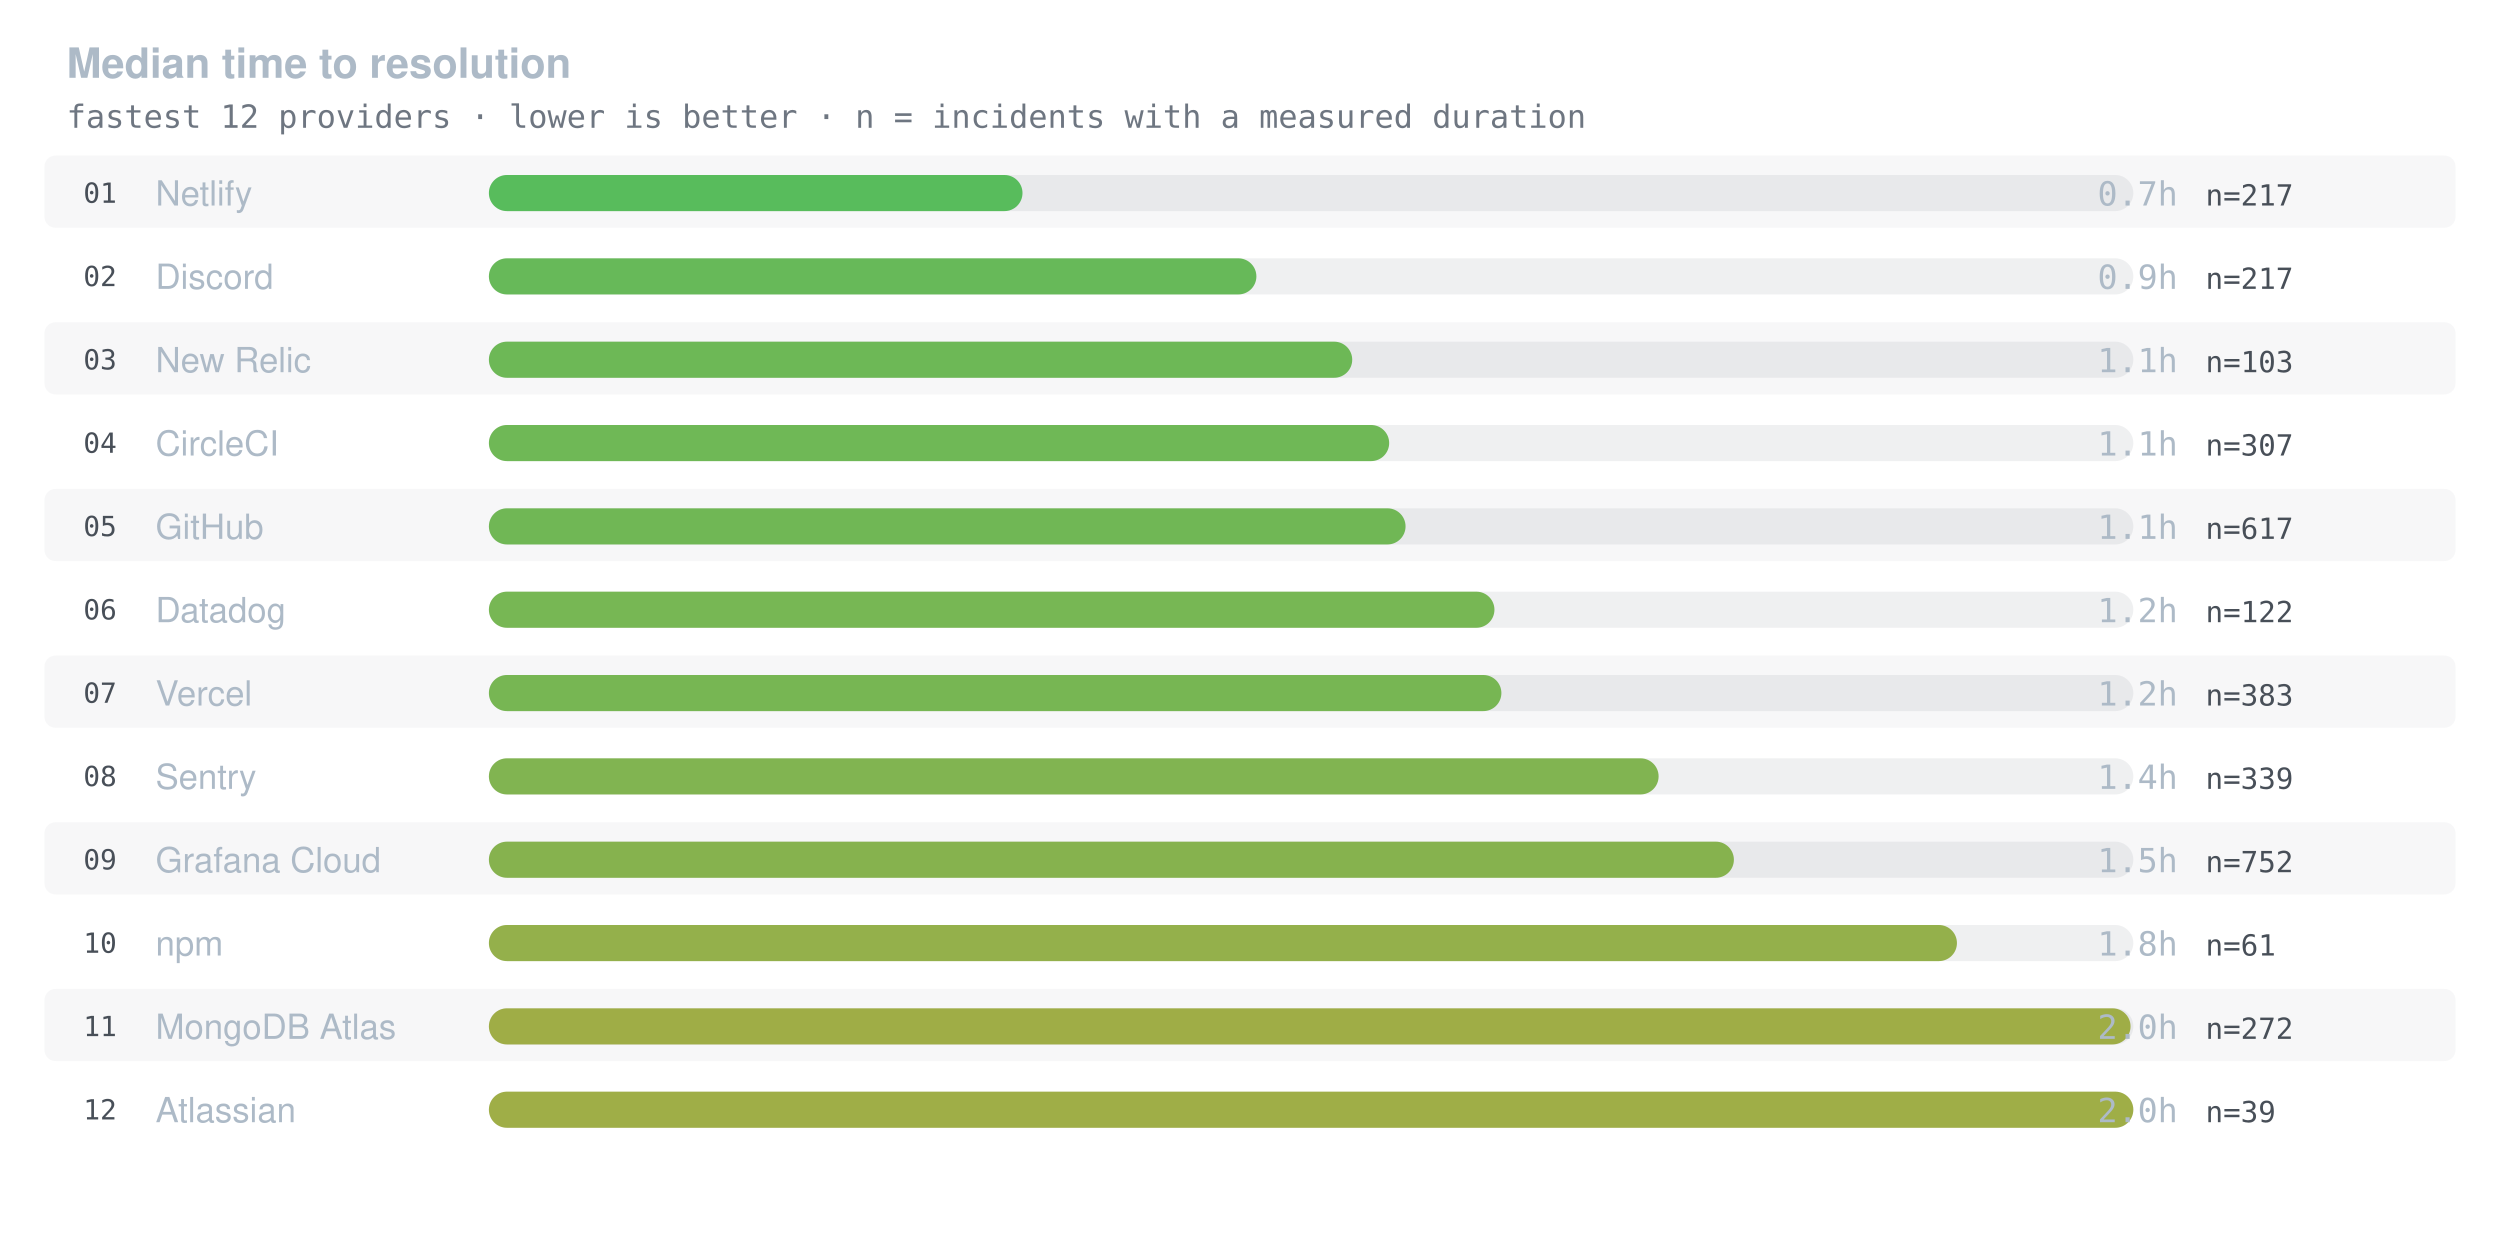
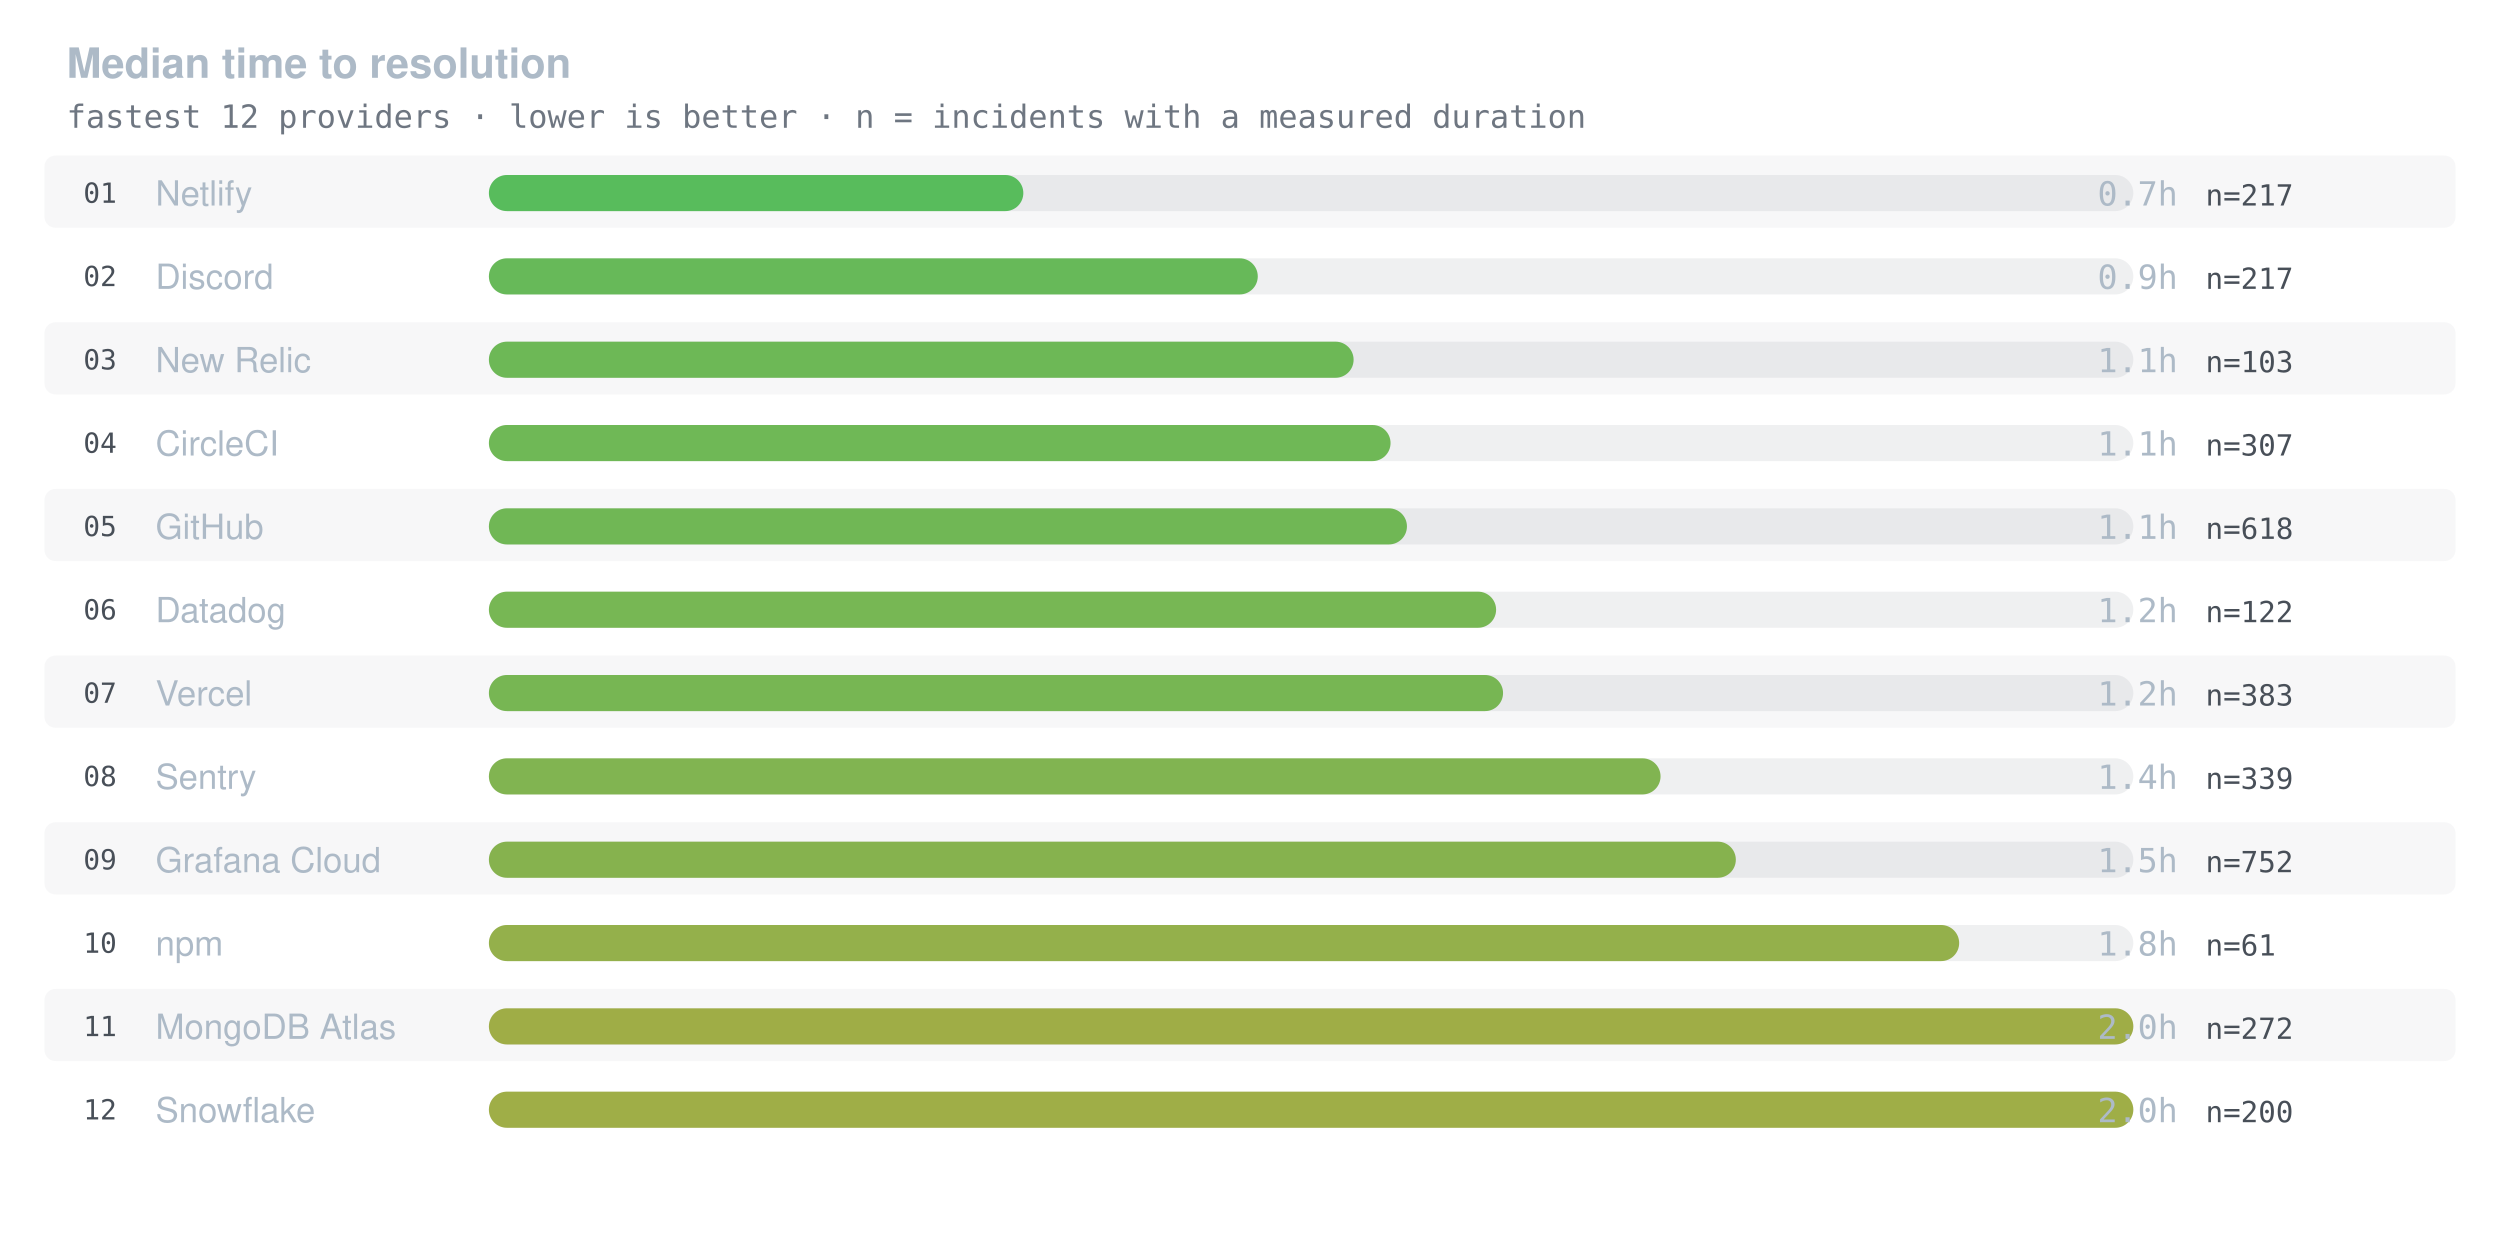
<svg xmlns="http://www.w3.org/2000/svg" viewBox="0 0 900 444" width="900" height="444" role="img">
  <text x="24" y="28" fill="#adbac7" font-size="15" font-family="-apple-system,BlinkMacSystemFont,Segoe UI,Helvetica,Arial,sans-serif" font-weight="600">Median time to resolution</text>
  <text x="24" y="46" fill="#6e7681" font-size="11.5" font-family="ui-monospace,SFMono-Regular,Menlo,Consolas,monospace">fastest 12 providers · lower is better · n = incidents with a measured duration</text>
  <rect x="16" y="56" width="868" height="26" rx="4" fill="#6e7681" opacity="0.055" />
  <text x="30" y="73" fill="#484f58" font-size="10" font-family="ui-monospace,SFMono-Regular,Menlo,Consolas,monospace">01</text>
  <text x="56" y="74" fill="#adbac7" font-size="12.5" font-family="-apple-system,BlinkMacSystemFont,Segoe UI,Helvetica,Arial,sans-serif">Netlify</text>
  <rect x="176" y="63" width="592" height="13" rx="6.5" fill="#6e7681" opacity="0.11" />
-   <rect x="176" y="63" width="192.1" height="13" rx="6.5" fill="#48b74d" opacity="0.9" />
+   <rect x="176" y="63" width="192.4" height="13" rx="6.5" fill="#48b74d" opacity="0.9" />
  <text x="784" y="74" fill="#adbac7" font-size="12" font-family="ui-monospace,SFMono-Regular,Menlo,Consolas,monospace" text-anchor="end">0.7h</text>
  <text x="794" y="74" fill="#484f58" font-size="10.5" font-family="ui-monospace,SFMono-Regular,Menlo,Consolas,monospace">n=217</text>
  <text x="30" y="103" fill="#484f58" font-size="10" font-family="ui-monospace,SFMono-Regular,Menlo,Consolas,monospace">02</text>
  <text x="56" y="104" fill="#adbac7" font-size="12.5" font-family="-apple-system,BlinkMacSystemFont,Segoe UI,Helvetica,Arial,sans-serif">Discord</text>
  <rect x="176" y="93" width="592" height="13" rx="6.5" fill="#6e7681" opacity="0.11" />
-   <rect x="176" y="93" width="276.3" height="13" rx="6.5" fill="#59b348" opacity="0.9" />
+   <rect x="176" y="93" width="276.8" height="13" rx="6.5" fill="#59b348" opacity="0.9" />
  <text x="784" y="104" fill="#adbac7" font-size="12" font-family="ui-monospace,SFMono-Regular,Menlo,Consolas,monospace" text-anchor="end">0.9h</text>
  <text x="794" y="104" fill="#484f58" font-size="10.5" font-family="ui-monospace,SFMono-Regular,Menlo,Consolas,monospace">n=217</text>
  <rect x="16" y="116" width="868" height="26" rx="4" fill="#6e7681" opacity="0.055" />
  <text x="30" y="133" fill="#484f58" font-size="10" font-family="ui-monospace,SFMono-Regular,Menlo,Consolas,monospace">03</text>
  <text x="56" y="134" fill="#adbac7" font-size="12.5" font-family="-apple-system,BlinkMacSystemFont,Segoe UI,Helvetica,Arial,sans-serif">New Relic</text>
  <rect x="176" y="123" width="592" height="13" rx="6.5" fill="#6e7681" opacity="0.11" />
-   <rect x="176" y="123" width="310.8" height="13" rx="6.5" fill="#5fb246" opacity="0.9" />
+   <rect x="176" y="123" width="311.3" height="13" rx="6.5" fill="#5fb246" opacity="0.9" />
  <text x="784" y="134" fill="#adbac7" font-size="12" font-family="ui-monospace,SFMono-Regular,Menlo,Consolas,monospace" text-anchor="end">1.1h</text>
  <text x="794" y="134" fill="#484f58" font-size="10.5" font-family="ui-monospace,SFMono-Regular,Menlo,Consolas,monospace">n=103</text>
  <text x="30" y="163" fill="#484f58" font-size="10" font-family="ui-monospace,SFMono-Regular,Menlo,Consolas,monospace">04</text>
  <text x="56" y="164" fill="#adbac7" font-size="12.5" font-family="-apple-system,BlinkMacSystemFont,Segoe UI,Helvetica,Arial,sans-serif">CircleCI</text>
  <rect x="176" y="153" width="592" height="13" rx="6.5" fill="#6e7681" opacity="0.11" />
-   <rect x="176" y="153" width="324.1" height="13" rx="6.5" fill="#62b145" opacity="0.9" />
+   <rect x="176" y="153" width="324.6" height="13" rx="6.5" fill="#62b145" opacity="0.9" />
  <text x="784" y="164" fill="#adbac7" font-size="12" font-family="ui-monospace,SFMono-Regular,Menlo,Consolas,monospace" text-anchor="end">1.1h</text>
  <text x="794" y="164" fill="#484f58" font-size="10.5" font-family="ui-monospace,SFMono-Regular,Menlo,Consolas,monospace">n=307</text>
  <rect x="16" y="176" width="868" height="26" rx="4" fill="#6e7681" opacity="0.055" />
  <text x="30" y="193" fill="#484f58" font-size="10" font-family="ui-monospace,SFMono-Regular,Menlo,Consolas,monospace">05</text>
  <text x="56" y="194" fill="#adbac7" font-size="12.5" font-family="-apple-system,BlinkMacSystemFont,Segoe UI,Helvetica,Arial,sans-serif">GitHub</text>
  <rect x="176" y="183" width="592" height="13" rx="6.5" fill="#6e7681" opacity="0.11" />
-   <rect x="176" y="183" width="330.0" height="13" rx="6.5" fill="#63b145" opacity="0.9" />
+   <rect x="176" y="183" width="330.5" height="13" rx="6.5" fill="#63b145" opacity="0.9" />
  <text x="784" y="194" fill="#adbac7" font-size="12" font-family="ui-monospace,SFMono-Regular,Menlo,Consolas,monospace" text-anchor="end">1.1h</text>
-   <text x="794" y="194" fill="#484f58" font-size="10.5" font-family="ui-monospace,SFMono-Regular,Menlo,Consolas,monospace">n=617</text>
+   <text x="794" y="194" fill="#484f58" font-size="10.5" font-family="ui-monospace,SFMono-Regular,Menlo,Consolas,monospace">n=618</text>
  <text x="30" y="223" fill="#484f58" font-size="10" font-family="ui-monospace,SFMono-Regular,Menlo,Consolas,monospace">06</text>
  <text x="56" y="224" fill="#adbac7" font-size="12.5" font-family="-apple-system,BlinkMacSystemFont,Segoe UI,Helvetica,Arial,sans-serif">Datadog</text>
  <rect x="176" y="213" width="592" height="13" rx="6.5" fill="#6e7681" opacity="0.11" />
-   <rect x="176" y="213" width="362.0" height="13" rx="6.5" fill="#6ab043" opacity="0.9" />
+   <rect x="176" y="213" width="362.6" height="13" rx="6.5" fill="#6ab043" opacity="0.9" />
  <text x="784" y="224" fill="#adbac7" font-size="12" font-family="ui-monospace,SFMono-Regular,Menlo,Consolas,monospace" text-anchor="end">1.2h</text>
  <text x="794" y="224" fill="#484f58" font-size="10.5" font-family="ui-monospace,SFMono-Regular,Menlo,Consolas,monospace">n=122</text>
  <rect x="16" y="236" width="868" height="26" rx="4" fill="#6e7681" opacity="0.055" />
  <text x="30" y="253" fill="#484f58" font-size="10" font-family="ui-monospace,SFMono-Regular,Menlo,Consolas,monospace">07</text>
  <text x="56" y="254" fill="#adbac7" font-size="12.5" font-family="-apple-system,BlinkMacSystemFont,Segoe UI,Helvetica,Arial,sans-serif">Vercel</text>
  <rect x="176" y="243" width="592" height="13" rx="6.5" fill="#6e7681" opacity="0.11" />
-   <rect x="176" y="243" width="364.5" height="13" rx="6.5" fill="#6ab043" opacity="0.9" />
+   <rect x="176" y="243" width="365.1" height="13" rx="6.5" fill="#6ab043" opacity="0.9" />
  <text x="784" y="254" fill="#adbac7" font-size="12" font-family="ui-monospace,SFMono-Regular,Menlo,Consolas,monospace" text-anchor="end">1.2h</text>
  <text x="794" y="254" fill="#484f58" font-size="10.5" font-family="ui-monospace,SFMono-Regular,Menlo,Consolas,monospace">n=383</text>
  <text x="30" y="283" fill="#484f58" font-size="10" font-family="ui-monospace,SFMono-Regular,Menlo,Consolas,monospace">08</text>
  <text x="56" y="284" fill="#adbac7" font-size="12.5" font-family="-apple-system,BlinkMacSystemFont,Segoe UI,Helvetica,Arial,sans-serif">Sentry</text>
  <rect x="176" y="273" width="592" height="13" rx="6.5" fill="#6e7681" opacity="0.11" />
-   <rect x="176" y="273" width="421.1" height="13" rx="6.5" fill="#75ad3f" opacity="0.9" />
+   <rect x="176" y="273" width="421.8" height="13" rx="6.5" fill="#75ad3f" opacity="0.9" />
  <text x="784" y="284" fill="#adbac7" font-size="12" font-family="ui-monospace,SFMono-Regular,Menlo,Consolas,monospace" text-anchor="end">1.4h</text>
  <text x="794" y="284" fill="#484f58" font-size="10.5" font-family="ui-monospace,SFMono-Regular,Menlo,Consolas,monospace">n=339</text>
  <rect x="16" y="296" width="868" height="26" rx="4" fill="#6e7681" opacity="0.055" />
  <text x="30" y="313" fill="#484f58" font-size="10" font-family="ui-monospace,SFMono-Regular,Menlo,Consolas,monospace">09</text>
  <text x="56" y="314" fill="#adbac7" font-size="12.5" font-family="-apple-system,BlinkMacSystemFont,Segoe UI,Helvetica,Arial,sans-serif">Grafana Cloud</text>
  <rect x="176" y="303" width="592" height="13" rx="6.5" fill="#6e7681" opacity="0.11" />
-   <rect x="176" y="303" width="448.2" height="13" rx="6.5" fill="#7bac3d" opacity="0.9" />
+   <rect x="176" y="303" width="448.9" height="13" rx="6.5" fill="#7bac3d" opacity="0.9" />
  <text x="784" y="314" fill="#adbac7" font-size="12" font-family="ui-monospace,SFMono-Regular,Menlo,Consolas,monospace" text-anchor="end">1.5h</text>
  <text x="794" y="314" fill="#484f58" font-size="10.5" font-family="ui-monospace,SFMono-Regular,Menlo,Consolas,monospace">n=752</text>
  <text x="30" y="343" fill="#484f58" font-size="10" font-family="ui-monospace,SFMono-Regular,Menlo,Consolas,monospace">10</text>
  <text x="56" y="344" fill="#adbac7" font-size="12.5" font-family="-apple-system,BlinkMacSystemFont,Segoe UI,Helvetica,Arial,sans-serif">npm</text>
  <rect x="176" y="333" width="592" height="13" rx="6.5" fill="#6e7681" opacity="0.11" />
-   <rect x="176" y="333" width="528.5" height="13" rx="6.5" fill="#8ba938" opacity="0.9" />
+   <rect x="176" y="333" width="529.3" height="13" rx="6.5" fill="#8ba938" opacity="0.9" />
  <text x="784" y="344" fill="#adbac7" font-size="12" font-family="ui-monospace,SFMono-Regular,Menlo,Consolas,monospace" text-anchor="end">1.8h</text>
  <text x="794" y="344" fill="#484f58" font-size="10.5" font-family="ui-monospace,SFMono-Regular,Menlo,Consolas,monospace">n=61</text>
  <rect x="16" y="356" width="868" height="26" rx="4" fill="#6e7681" opacity="0.055" />
  <text x="30" y="373" fill="#484f58" font-size="10" font-family="ui-monospace,SFMono-Regular,Menlo,Consolas,monospace">11</text>
  <text x="56" y="374" fill="#adbac7" font-size="12.5" font-family="-apple-system,BlinkMacSystemFont,Segoe UI,Helvetica,Arial,sans-serif">MongoDB Atlas</text>
  <rect x="176" y="363" width="592" height="13" rx="6.5" fill="#6e7681" opacity="0.11" />
-   <rect x="176" y="363" width="591.0" height="13" rx="6.5" fill="#97a634" opacity="0.9" />
+   <rect x="176" y="363" width="592.0" height="13" rx="6.5" fill="#97a634" opacity="0.9" />
  <text x="784" y="374" fill="#adbac7" font-size="12" font-family="ui-monospace,SFMono-Regular,Menlo,Consolas,monospace" text-anchor="end">2.0h</text>
  <text x="794" y="374" fill="#484f58" font-size="10.5" font-family="ui-monospace,SFMono-Regular,Menlo,Consolas,monospace">n=272</text>
  <text x="30" y="403" fill="#484f58" font-size="10" font-family="ui-monospace,SFMono-Regular,Menlo,Consolas,monospace">12</text>
-   <text x="56" y="404" fill="#adbac7" font-size="12.5" font-family="-apple-system,BlinkMacSystemFont,Segoe UI,Helvetica,Arial,sans-serif">Atlassian</text>
+   <text x="56" y="404" fill="#adbac7" font-size="12.5" font-family="-apple-system,BlinkMacSystemFont,Segoe UI,Helvetica,Arial,sans-serif">Snowflake</text>
  <rect x="176" y="393" width="592" height="13" rx="6.5" fill="#6e7681" opacity="0.11" />
  <rect x="176" y="393" width="592.0" height="13" rx="6.5" fill="#97a634" opacity="0.9" />
  <text x="784" y="404" fill="#adbac7" font-size="12" font-family="ui-monospace,SFMono-Regular,Menlo,Consolas,monospace" text-anchor="end">2.0h</text>
-   <text x="794" y="404" fill="#484f58" font-size="10.5" font-family="ui-monospace,SFMono-Regular,Menlo,Consolas,monospace">n=39</text>
+   <text x="794" y="404" fill="#484f58" font-size="10.5" font-family="ui-monospace,SFMono-Regular,Menlo,Consolas,monospace">n=200</text>
</svg>
